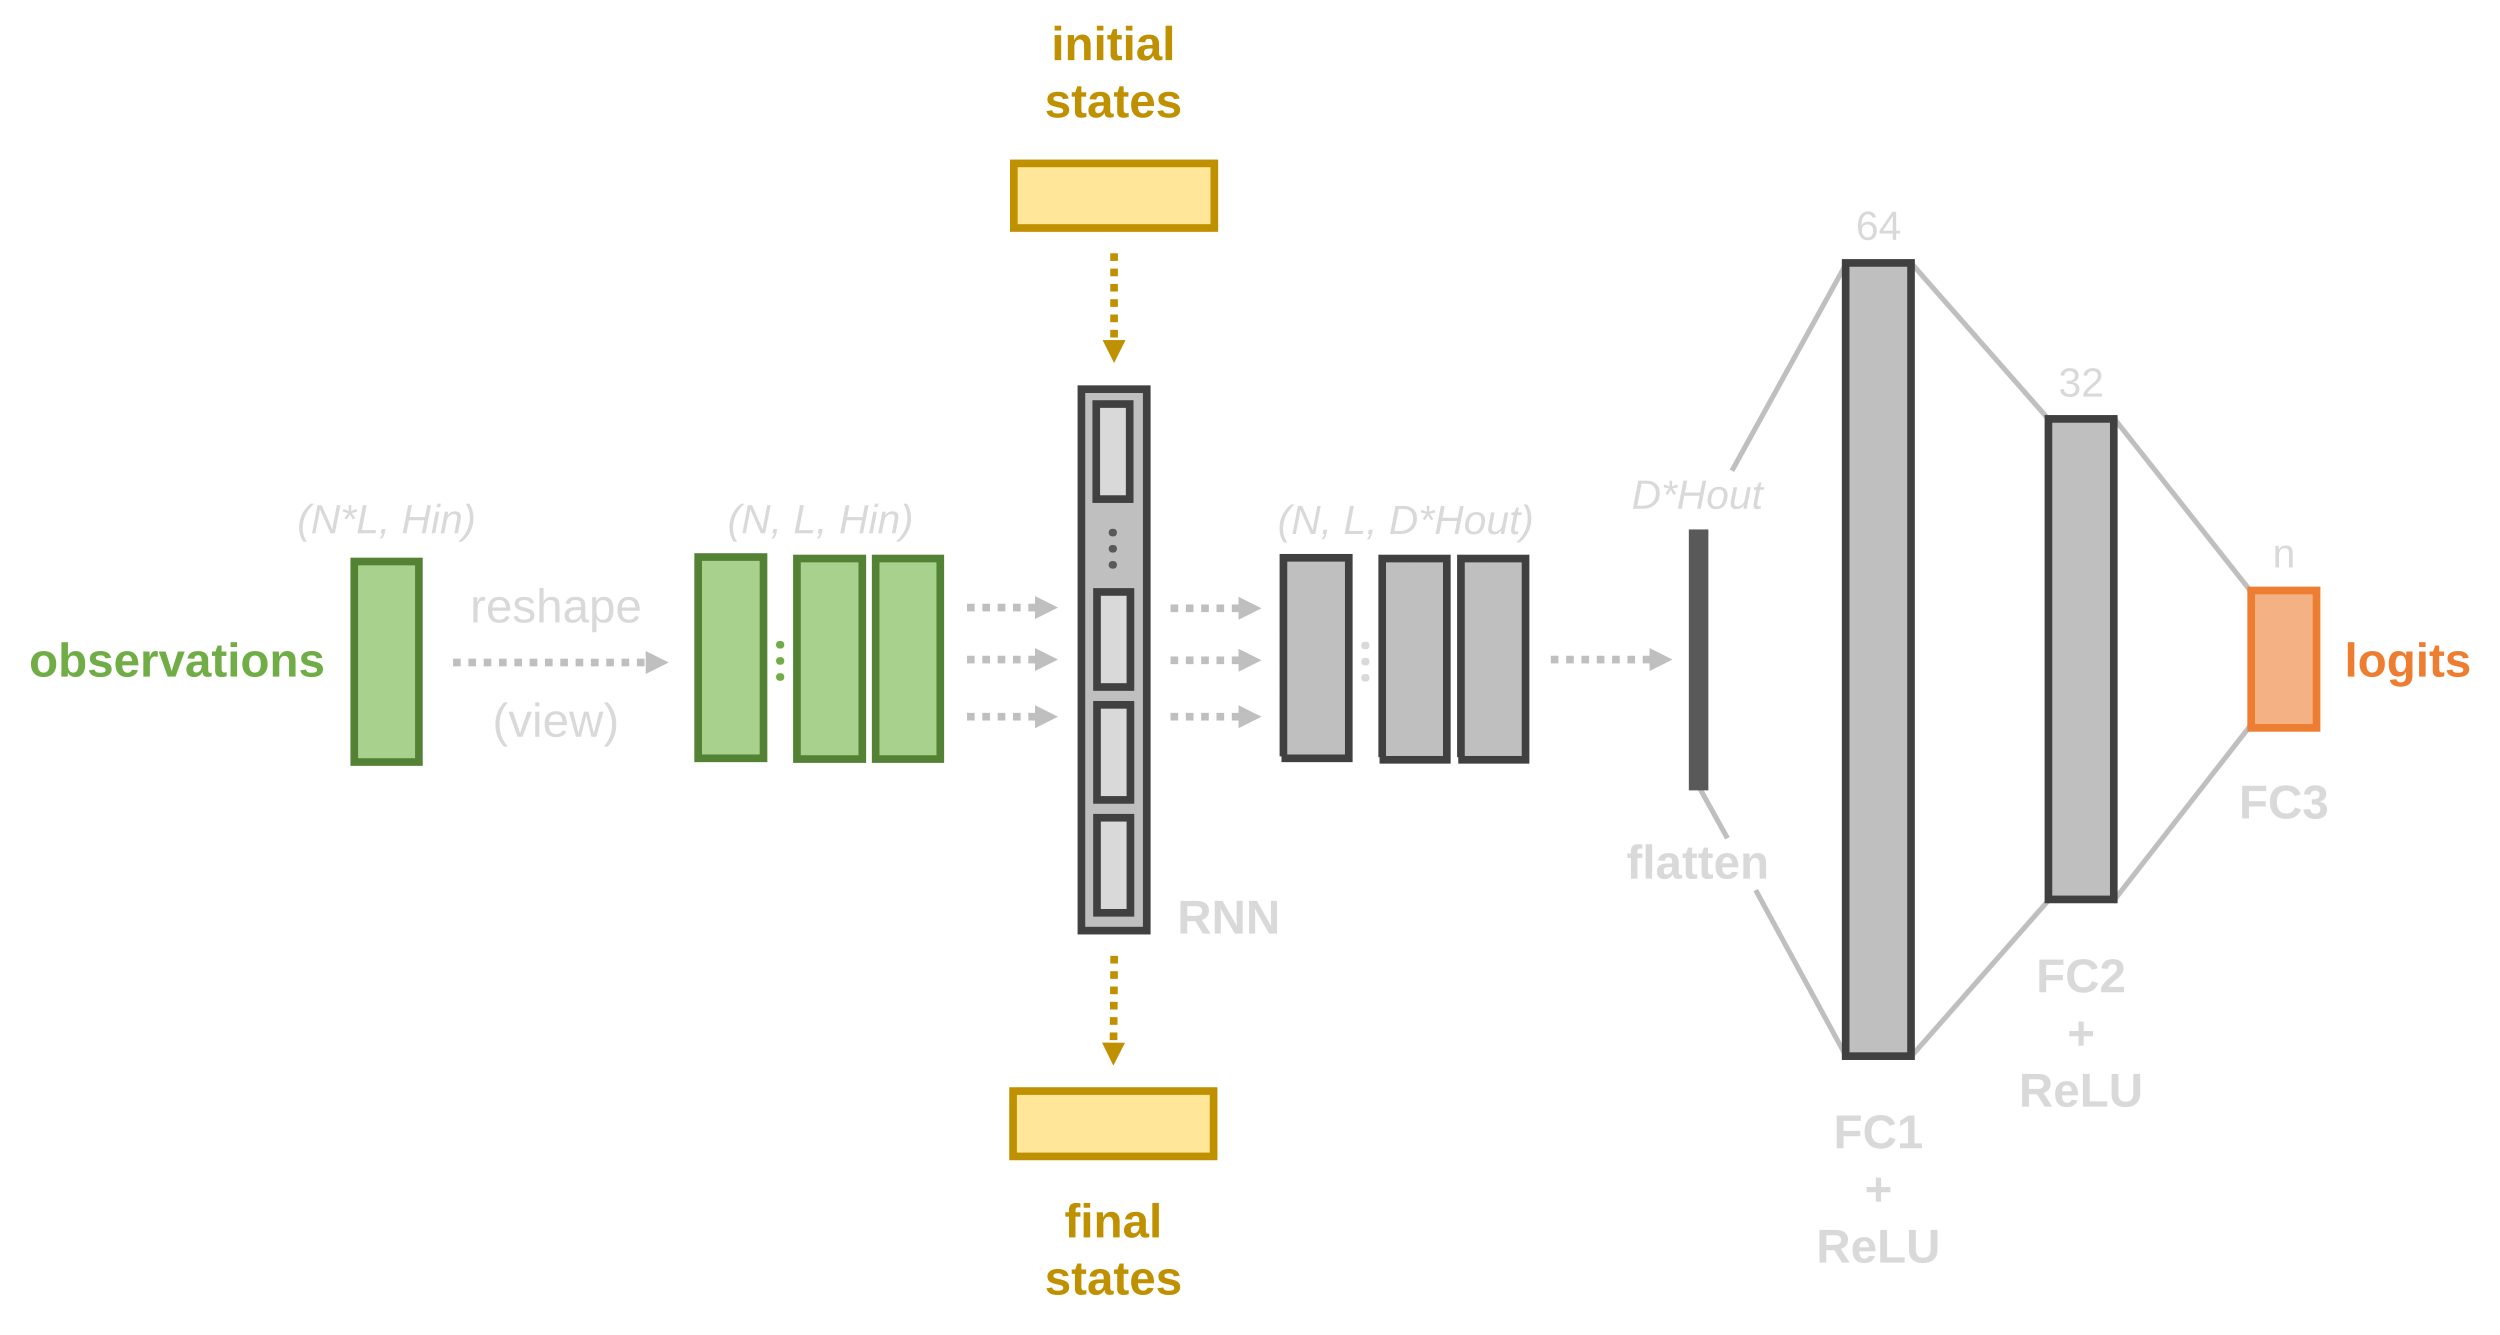
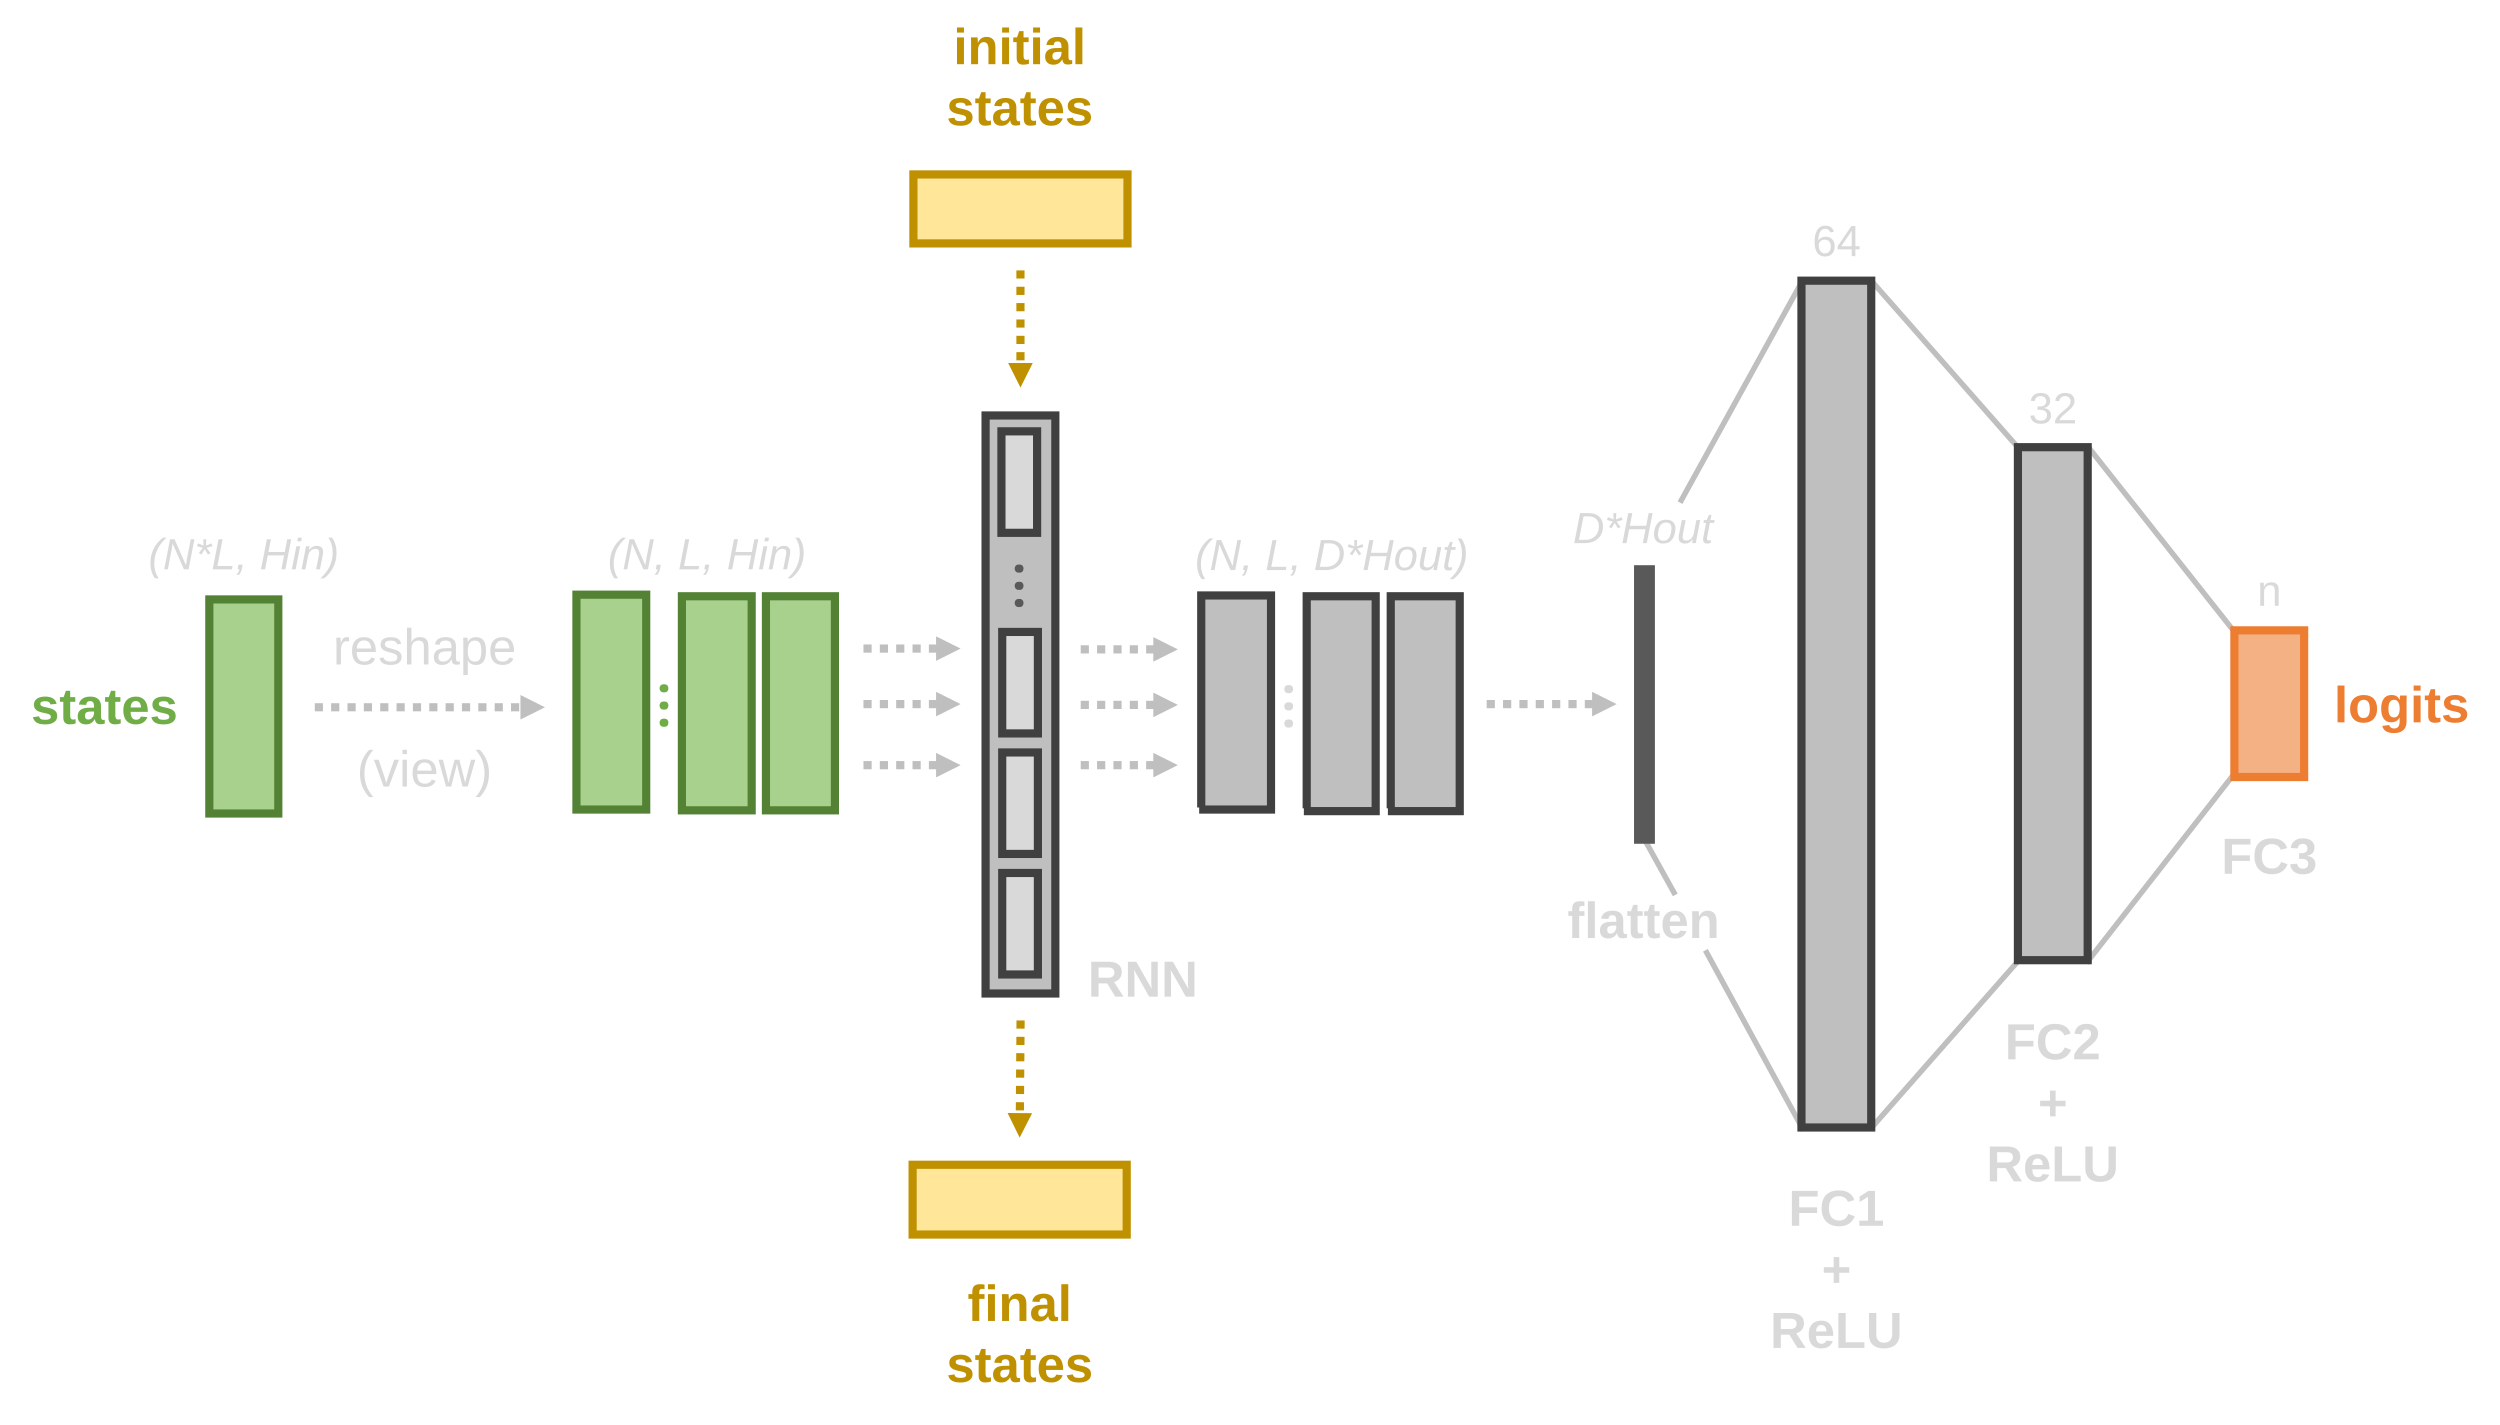
- <svg xmlns="http://www.w3.org/2000/svg" width="3366" height="1797" xml:space="preserve" overflow="hidden">
-   <g transform="translate(-1449 -688)">
+ <svg xmlns="http://www.w3.org/2000/svg" width="3153" height="1797" xml:space="preserve" overflow="hidden">
+   <defs>
+     <clipPath id="clip0">
+       <rect x="1662" y="688" width="3153" height="1797" />
+     </clipPath>
+   </defs>
+   <g clip-path="url(#clip0)" transform="translate(-1662 -688)">
    <path d="M3814.5 1889.5 3934.94 2110.65" stroke="#BFBFBF" stroke-width="6.875" stroke-linecap="square" stroke-miterlimit="8" stroke-dasharray="20.625 6.875" fill="none" fill-rule="evenodd" />
    <path d="M0 0 152.508 276.391" stroke="#BFBFBF" stroke-width="6.875" stroke-linecap="square" stroke-miterlimit="8" stroke-dasharray="20.625 6.875" fill="none" fill-rule="evenodd" transform="matrix(-1 0 0 1 3935.01 1042.5)" />
    <rect x="2905" y="1212" width="88" height="729" stroke="#404040" stroke-width="10.312" stroke-miterlimit="8" fill="#BFBFBF" />
    <rect x="2925" y="1232" width="45" height="128" stroke="#404040" stroke-width="10.312" stroke-miterlimit="8" fill="#D9D9D9" />
    <rect x="2926" y="1637" width="45" height="128" stroke="#404040" stroke-width="10.312" stroke-miterlimit="8" fill="#D9D9D9" />
    <rect x="2926" y="1789" width="45" height="128" stroke="#404040" stroke-width="10.312" stroke-miterlimit="8" fill="#D9D9D9" />
    <path d="M5.156-2.51828e-05 5.156 10.312-5.156 10.312-5.156 2.51828e-05ZM5.156 20.625 5.156 30.938-5.156 30.938-5.156 20.625ZM5.156 41.25 5.157 51.562-5.156 51.562-5.156 41.25ZM5.157 61.875 5.157 72.188-5.156 72.188-5.156 61.875ZM5.157 82.5 5.157 92.812-5.156 92.812-5.156 82.5ZM5.157 103.125 5.157 113.437-5.156 113.438-5.156 103.125ZM15.469 116.85 0.001 147.787-15.468 116.85Z" fill="#BF9000" transform="matrix(-1 0 0 1 2949 1029)" />
    <path d="M5.156-0.04 5.236 10.272-5.076 10.352-5.156 0.04ZM5.317 20.584 5.397 30.896-4.915 30.977-4.995 20.665ZM5.478 41.209 5.558 51.521-4.754 51.601-4.835 41.289ZM5.638 61.833 5.719 72.145-4.593 72.225-4.674 61.913ZM5.799 82.457 5.88 92.769-4.433 92.85-4.513 82.538ZM5.96 103.082 6.04 113.394-4.272 113.474-4.352 103.162ZM16.379 116.715 1.152 147.772-14.557 116.956Z" fill="#BF9000" transform="matrix(-1 0 0 1 2949.15 1975)" />
    <rect x="2522" y="1440" width="88" height="270" stroke="#548235" stroke-width="10.312" stroke-miterlimit="8" fill="#A9D18E" />
    <rect x="2389" y="1438" width="88" height="271" stroke="#548235" stroke-width="10.312" stroke-miterlimit="8" fill="#A9D18E" />
    <rect x="2628" y="1440" width="87" height="270" stroke="#548235" stroke-width="10.312" stroke-miterlimit="8" fill="#A9D18E" />
    <text fill="#70AD47" font-family="Calibri,Calibri_MSFontService,sans-serif" font-weight="400" font-size="83" transform="matrix(6.12323e-17 1 -1 6.12323e-17 2494.96 1545)">…</text>
    <rect x="2926" y="1485" width="45" height="128" stroke="#404040" stroke-width="10.312" stroke-miterlimit="8" fill="#D9D9D9" />
    <text fill="#595959" font-family="Calibri,Calibri_MSFontService,sans-serif" font-weight="400" font-size="83" transform="matrix(6.12323e-17 1 -1 6.12323e-17 2942.84 1394)">…</text>
    <rect x="2814" y="908" width="270" height="87" stroke="#BF9000" stroke-width="10.312" stroke-miterlimit="8" fill="#FFE699" />
    <rect x="2813" y="2157" width="270" height="88" stroke="#BF9000" stroke-width="10.312" stroke-miterlimit="8" fill="#FFE699" />
+     <text fill="#70AD47" font-family="Arial,Arial_MSFontService,sans-serif" font-weight="700" font-size="64" transform="matrix(1 0 0 1 1701.2 1601)">states</text>
    <path d="M2059 1574.84 2069.31 1574.84 2069.31 1585.16 2059 1585.16ZM2079.62 1574.84 2089.94 1574.84 2089.94 1585.16 2079.62 1585.16ZM2100.25 1574.84 2110.56 1574.84 2110.56 1585.16 2100.25 1585.16ZM2120.88 1574.84 2131.19 1574.84 2131.19 1585.16 2120.88 1585.16ZM2141.5 1574.84 2151.81 1574.84 2151.81 1585.16 2141.5 1585.16ZM2162.12 1574.84 2172.44 1574.84 2172.44 1585.16 2162.12 1585.16ZM2182.75 1574.84 2193.06 1574.84 2193.06 1585.16 2182.75 1585.16ZM2203.38 1574.84 2213.69 1574.84 2213.69 1585.16 2203.38 1585.16ZM2224 1574.84 2234.31 1574.84 2234.31 1585.16 2224 1585.16ZM2244.62 1574.84 2254.94 1574.84 2254.94 1585.16 2244.62 1585.16ZM2265.25 1574.84 2275.56 1574.84 2275.56 1585.16 2265.25 1585.16ZM2285.88 1574.84 2296.19 1574.84 2296.19 1585.16 2285.88 1585.16ZM2306.5 1574.84 2316.81 1574.84 2316.81 1585.16 2306.5 1585.16ZM2318.4 1564.53 2349.33 1580 2318.4 1595.47Z" fill="#BFBFBF" />
    <text fill="#D9D9D9" font-family="Arial,Arial_MSFontService,sans-serif" font-weight="400" font-size="64" transform="matrix(1 0 0 1 2081.94 1526)">reshape</text>
    <text fill="#D9D9D9" font-family="Arial,Arial_MSFontService,sans-serif" font-weight="400" font-size="64" transform="matrix(1 0 0 1 2112.03 1680)">(view)</text>
    <rect x="1926" y="1444" width="87" height="270" stroke="#548235" stroke-width="10.312" stroke-miterlimit="8" fill="#A9D18E" />
    <text fill="#D9D9D9" font-family="Arial,Arial_MSFontService,sans-serif" font-style="italic" font-weight="400" font-size="55" transform="matrix(1 0 0 1 1849.13 1406)">(N*L, </text>
    <text fill="#D9D9D9" font-family="Arial,Arial_MSFontService,sans-serif" font-style="italic" font-weight="400" font-size="55" transform="matrix(1 0 0 1 1989.5 1406)">Hin</text>
    <text fill="#D9D9D9" font-family="Arial,Arial_MSFontService,sans-serif" font-style="italic" font-weight="400" font-size="55" transform="matrix(1 0 0 1 2071.42 1406)">)</text>
    <text fill="#D9D9D9" font-family="Arial,Arial_MSFontService,sans-serif" font-style="italic" font-weight="400" font-size="55" transform="matrix(1 0 0 1 2428.52 1406)">(N, L, </text>
    <text fill="#D9D9D9" font-family="Arial,Arial_MSFontService,sans-serif" font-style="italic" font-weight="400" font-size="55" transform="matrix(1 0 0 1 2578.62 1406)">Hin</text>
    <text fill="#D9D9D9" font-family="Arial,Arial_MSFontService,sans-serif" font-style="italic" font-weight="400" font-size="55" transform="matrix(1 0 0 1 2660.55 1406)">)</text>
    <text fill="#BF9000" font-family="Arial,Arial_MSFontService,sans-serif" font-weight="700" font-size="64" transform="matrix(1 0 0 1 2882.26 2354)">final</text>
    <text fill="#BF9000" font-family="Arial,Arial_MSFontService,sans-serif" font-weight="700" font-size="64" transform="matrix(1 0 0 1 2855.63 2431)">states</text>
    <text fill="#BF9000" font-family="Arial,Arial_MSFontService,sans-serif" font-weight="700" font-size="64" transform="matrix(1 0 0 1 2864.5 769)">initial</text>
    <text fill="#BF9000" font-family="Arial,Arial_MSFontService,sans-serif" font-weight="700" font-size="64" transform="matrix(1 0 0 1 2855.63 846)">states</text>
    <rect x="3310" y="1440" width="87" height="271" stroke="#404040" stroke-width="10.312" stroke-linecap="square" stroke-miterlimit="8" stroke-dasharray="30.938 10.312" fill="#BFBFBF" />
    <rect x="3177" y="1439" width="88" height="270" stroke="#404040" stroke-width="10.312" stroke-linecap="square" stroke-miterlimit="8" stroke-dasharray="30.938 10.312" fill="#BFBFBF" />
    <rect x="3416" y="1440" width="87" height="271" stroke="#404040" stroke-width="10.312" stroke-linecap="square" stroke-miterlimit="8" stroke-dasharray="30.938 10.312" fill="#BFBFBF" />
    <text fill="#D9D9D9" font-family="Calibri,Calibri_MSFontService,sans-serif" font-weight="400" font-size="83" transform="matrix(6.12323e-17 1 -1 6.12323e-17 3282.86 1546)">…</text>
    <text fill="#D9D9D9" font-family="Arial,Arial_MSFontService,sans-serif" font-style="italic" font-weight="400" font-size="55" transform="matrix(1 0 0 1 3169.15 1407)">(N, L, D*</text>
    <text fill="#D9D9D9" font-family="Arial,Arial_MSFontService,sans-serif" font-style="italic" font-weight="400" font-size="55" transform="matrix(1 0 0 1 3379.99 1407)">Hout</text>
    <text fill="#D9D9D9" font-family="Arial,Arial_MSFontService,sans-serif" font-style="italic" font-weight="400" font-size="55" transform="matrix(1 0 0 1 3495.72 1407)">)</text>
    <path d="M3025 1571.84 3035.31 1571.84 3035.31 1582.16 3025 1582.16ZM3045.62 1571.84 3055.94 1571.84 3055.94 1582.16 3045.62 1582.16ZM3066.25 1571.84 3076.56 1571.84 3076.56 1582.16 3066.25 1582.16ZM3086.88 1571.84 3097.19 1571.84 3097.19 1582.16 3086.88 1582.16ZM3107.5 1571.84 3117.81 1571.84 3117.81 1582.16 3107.5 1582.16ZM3116.55 1561.53 3147.49 1577 3116.55 1592.47Z" fill="#BFBFBF" />
    <path d="M3537 1570.84 3547.31 1570.84 3547.31 1581.16 3537 1581.16ZM3557.62 1570.84 3567.94 1570.84 3567.94 1581.16 3557.62 1581.16ZM3578.25 1570.84 3588.56 1570.84 3588.56 1581.16 3578.25 1581.16ZM3598.87 1570.84 3609.19 1570.84 3609.19 1581.16 3598.87 1581.16ZM3619.5 1570.84 3629.81 1570.84 3629.81 1581.16 3619.5 1581.16ZM3640.12 1570.84 3650.44 1570.84 3650.44 1581.16 3640.12 1581.16ZM3660.75 1570.84 3671.06 1570.84 3671.06 1581.16 3660.75 1581.16ZM3669.95 1560.53 3700.89 1576 3669.95 1591.47Z" fill="#BFBFBF" />
    <text fill="#D9D9D9" font-family="Arial,Arial_MSFontService,sans-serif" font-weight="700" font-size="64" transform="matrix(1 0 0 1 3638.87 1871)">flatten</text>
    <text fill="#D9D9D9" font-family="Arial,Arial_MSFontService,sans-serif" font-weight="700" font-size="64" transform="matrix(1 0 0 1 3034.04 1945)">RNN</text>
    <text fill="#D9D9D9" font-family="Arial,Arial_MSFontService,sans-serif" font-style="italic" font-weight="400" font-size="55" transform="matrix(1 0 0 1 3645.77 1373)">D*</text>
    <text fill="#D9D9D9" font-family="Arial,Arial_MSFontService,sans-serif" font-style="italic" font-weight="400" font-size="55" transform="matrix(1 0 0 1 3706.5 1373)">Hout</text>
    <path d="M3025 1647.84 3035.31 1647.84 3035.31 1658.16 3025 1658.16ZM3045.62 1647.84 3055.94 1647.84 3055.94 1658.16 3045.62 1658.16ZM3066.25 1647.84 3076.56 1647.84 3076.56 1658.16 3066.25 1658.16ZM3086.88 1647.84 3097.19 1647.84 3097.19 1658.16 3086.88 1658.16ZM3107.5 1647.84 3117.81 1647.84 3117.81 1658.16 3107.5 1658.16ZM3116.55 1637.53 3147.49 1653 3116.55 1668.47Z" fill="#BFBFBF" />
    <path d="M3025 1501.84 3035.31 1501.84 3035.31 1512.16 3025 1512.16ZM3045.62 1501.84 3055.94 1501.84 3055.94 1512.16 3045.62 1512.16ZM3066.25 1501.84 3076.56 1501.84 3076.56 1512.16 3066.25 1512.16ZM3086.88 1501.84 3097.19 1501.84 3097.19 1512.16 3086.88 1512.16ZM3107.5 1501.84 3117.81 1501.84 3117.81 1512.16 3107.5 1512.16ZM3116.55 1491.53 3147.49 1507 3116.55 1522.47Z" fill="#BFBFBF" />
    <path d="M2751 1570.84 2761.31 1570.84 2761.31 1581.16 2751 1581.16ZM2771.62 1570.84 2781.94 1570.84 2781.94 1581.16 2771.62 1581.16ZM2792.25 1570.84 2802.56 1570.84 2802.56 1581.16 2792.25 1581.16ZM2812.88 1570.84 2823.19 1570.84 2823.19 1581.16 2812.88 1581.16ZM2833.5 1570.84 2843.81 1570.84 2843.81 1581.16 2833.5 1581.16ZM2842.55 1560.53 2873.49 1576 2842.55 1591.47Z" fill="#BFBFBF" />
    <path d="M2751 1647.84 2761.31 1647.84 2761.31 1658.16 2751 1658.16ZM2771.62 1647.84 2781.94 1647.84 2781.94 1658.16 2771.62 1658.16ZM2792.25 1647.84 2802.56 1647.84 2802.56 1658.16 2792.25 1658.16ZM2812.88 1647.84 2823.19 1647.84 2823.19 1658.16 2812.88 1658.16ZM2833.5 1647.84 2843.81 1647.84 2843.81 1658.16 2833.5 1658.16ZM2842.55 1637.53 2873.49 1653 2842.55 1668.47Z" fill="#BFBFBF" />
    <path d="M2751 1500.84 2761.31 1500.84 2761.31 1511.16 2751 1511.16ZM2771.62 1500.84 2781.94 1500.84 2781.94 1511.16 2771.62 1511.16ZM2792.25 1500.84 2802.56 1500.84 2802.56 1511.16 2792.25 1511.16ZM2812.88 1500.84 2823.19 1500.84 2823.19 1511.16 2812.88 1511.16ZM2833.5 1500.84 2843.81 1500.84 2843.81 1511.16 2833.5 1511.16ZM2842.55 1490.53 2873.49 1506 2842.55 1521.47Z" fill="#BFBFBF" />
    <path d="M4295.5 1251.5 4480.76 1485.77" stroke="#BFBFBF" stroke-width="6.875" stroke-linecap="square" stroke-miterlimit="8" stroke-dasharray="20.625 6.875" fill="none" fill-rule="evenodd" />
    <path d="M0 0 180.646 231.379" stroke="#BFBFBF" stroke-width="6.875" stroke-linecap="square" stroke-miterlimit="8" stroke-dasharray="20.625 6.875" fill="none" fill-rule="evenodd" transform="matrix(-1 0 0 1 4476.15 1668.5)" />
    <path d="M0 0 185.263 210.592" stroke="#BFBFBF" stroke-width="6.875" stroke-linecap="square" stroke-miterlimit="8" stroke-dasharray="20.625 6.875" fill="none" fill-rule="evenodd" transform="matrix(-1 0 0 1 4207.76 1899.5)" />
    <path d="M4022.5 1042.5 4207.76 1253.09" stroke="#BFBFBF" stroke-width="6.875" stroke-linecap="square" stroke-miterlimit="8" stroke-dasharray="20.625 6.875" fill="none" fill-rule="evenodd" />
    <rect x="3934" y="1042" width="88" height="1068" stroke="#404040" stroke-width="10.312" stroke-miterlimit="8" fill="#BFBFBF" />
    <rect x="4207" y="1252" width="88" height="647" stroke="#404040" stroke-width="10.312" stroke-miterlimit="8" fill="#BFBFBF" />
    <text fill="#D9D9D9" font-family="Arial,Arial_MSFontService,sans-serif" font-weight="700" font-size="64" transform="matrix(1 0 0 1 3917.66 2234)">FC1</text>
    <text fill="#D9D9D9" font-family="Arial,Arial_MSFontService,sans-serif" font-weight="700" font-size="64" transform="matrix(1 0 0 1 3959.48 2311)">+ </text>
    <text fill="#D9D9D9" font-family="Arial,Arial_MSFontService,sans-serif" font-weight="700" font-size="64" transform="matrix(1 0 0 1 3894.45 2388)">ReLU</text>
    <text fill="#D9D9D9" font-family="Arial,Arial_MSFontService,sans-serif" font-weight="700" font-size="64" transform="matrix(1 0 0 1 4190.48 2024)">FC2</text>
    <text fill="#D9D9D9" font-family="Arial,Arial_MSFontService,sans-serif" font-weight="700" font-size="64" transform="matrix(1 0 0 1 4232.3 2101)">+</text>
    <text fill="#D9D9D9" font-family="Arial,Arial_MSFontService,sans-serif" font-weight="700" font-size="64" transform="matrix(1 0 0 1 4167.27 2178)">ReLU</text>
    <text fill="#D9D9D9" font-family="Arial,Arial_MSFontService,sans-serif" font-weight="400" font-size="55" transform="matrix(1 0 0 1 3947.73 1011)">64</text>
    <text fill="#D9D9D9" font-family="Arial,Arial_MSFontService,sans-serif" font-weight="400" font-size="55" transform="matrix(1 0 0 1 4220.55 1222)">32</text>
    <path d="M3736.5 1747.5 3773.34 1813.93" stroke="#BFBFBF" stroke-width="6.875" stroke-linecap="square" stroke-miterlimit="8" stroke-dasharray="20.625 6.875" fill="none" fill-rule="evenodd" />
    <text fill="#D9D9D9" font-family="Arial,Arial_MSFontService,sans-serif" font-weight="700" font-size="64" transform="matrix(1 0 0 1 4463.55 1790)">FC3</text>
    <rect x="4480" y="1483" width="88" height="185" stroke="#ED7D31" stroke-width="10.312" stroke-miterlimit="8" fill="#F4B183" />
    <text fill="#ED7D31" font-family="Arial,Arial_MSFontService,sans-serif" font-weight="700" font-size="64" transform="matrix(1 0 0 1 4605.64 1599)">logits</text>
    <text fill="#D9D9D9" font-family="Arial,Arial_MSFontService,sans-serif" font-weight="400" font-size="55" transform="matrix(1 0 0 1 4508.81 1452)">n</text>
    <rect x="3728" y="1406" width="16" height="341" stroke="#595959" stroke-width="10.312" stroke-miterlimit="8" fill="#595959" />
-     <text fill="#70AD47" font-family="Arial,Arial_MSFontService,sans-serif" font-weight="700" font-size="64" transform="matrix(1 0 0 1 1488.16 1599)">observations</text>
  </g>
</svg>
